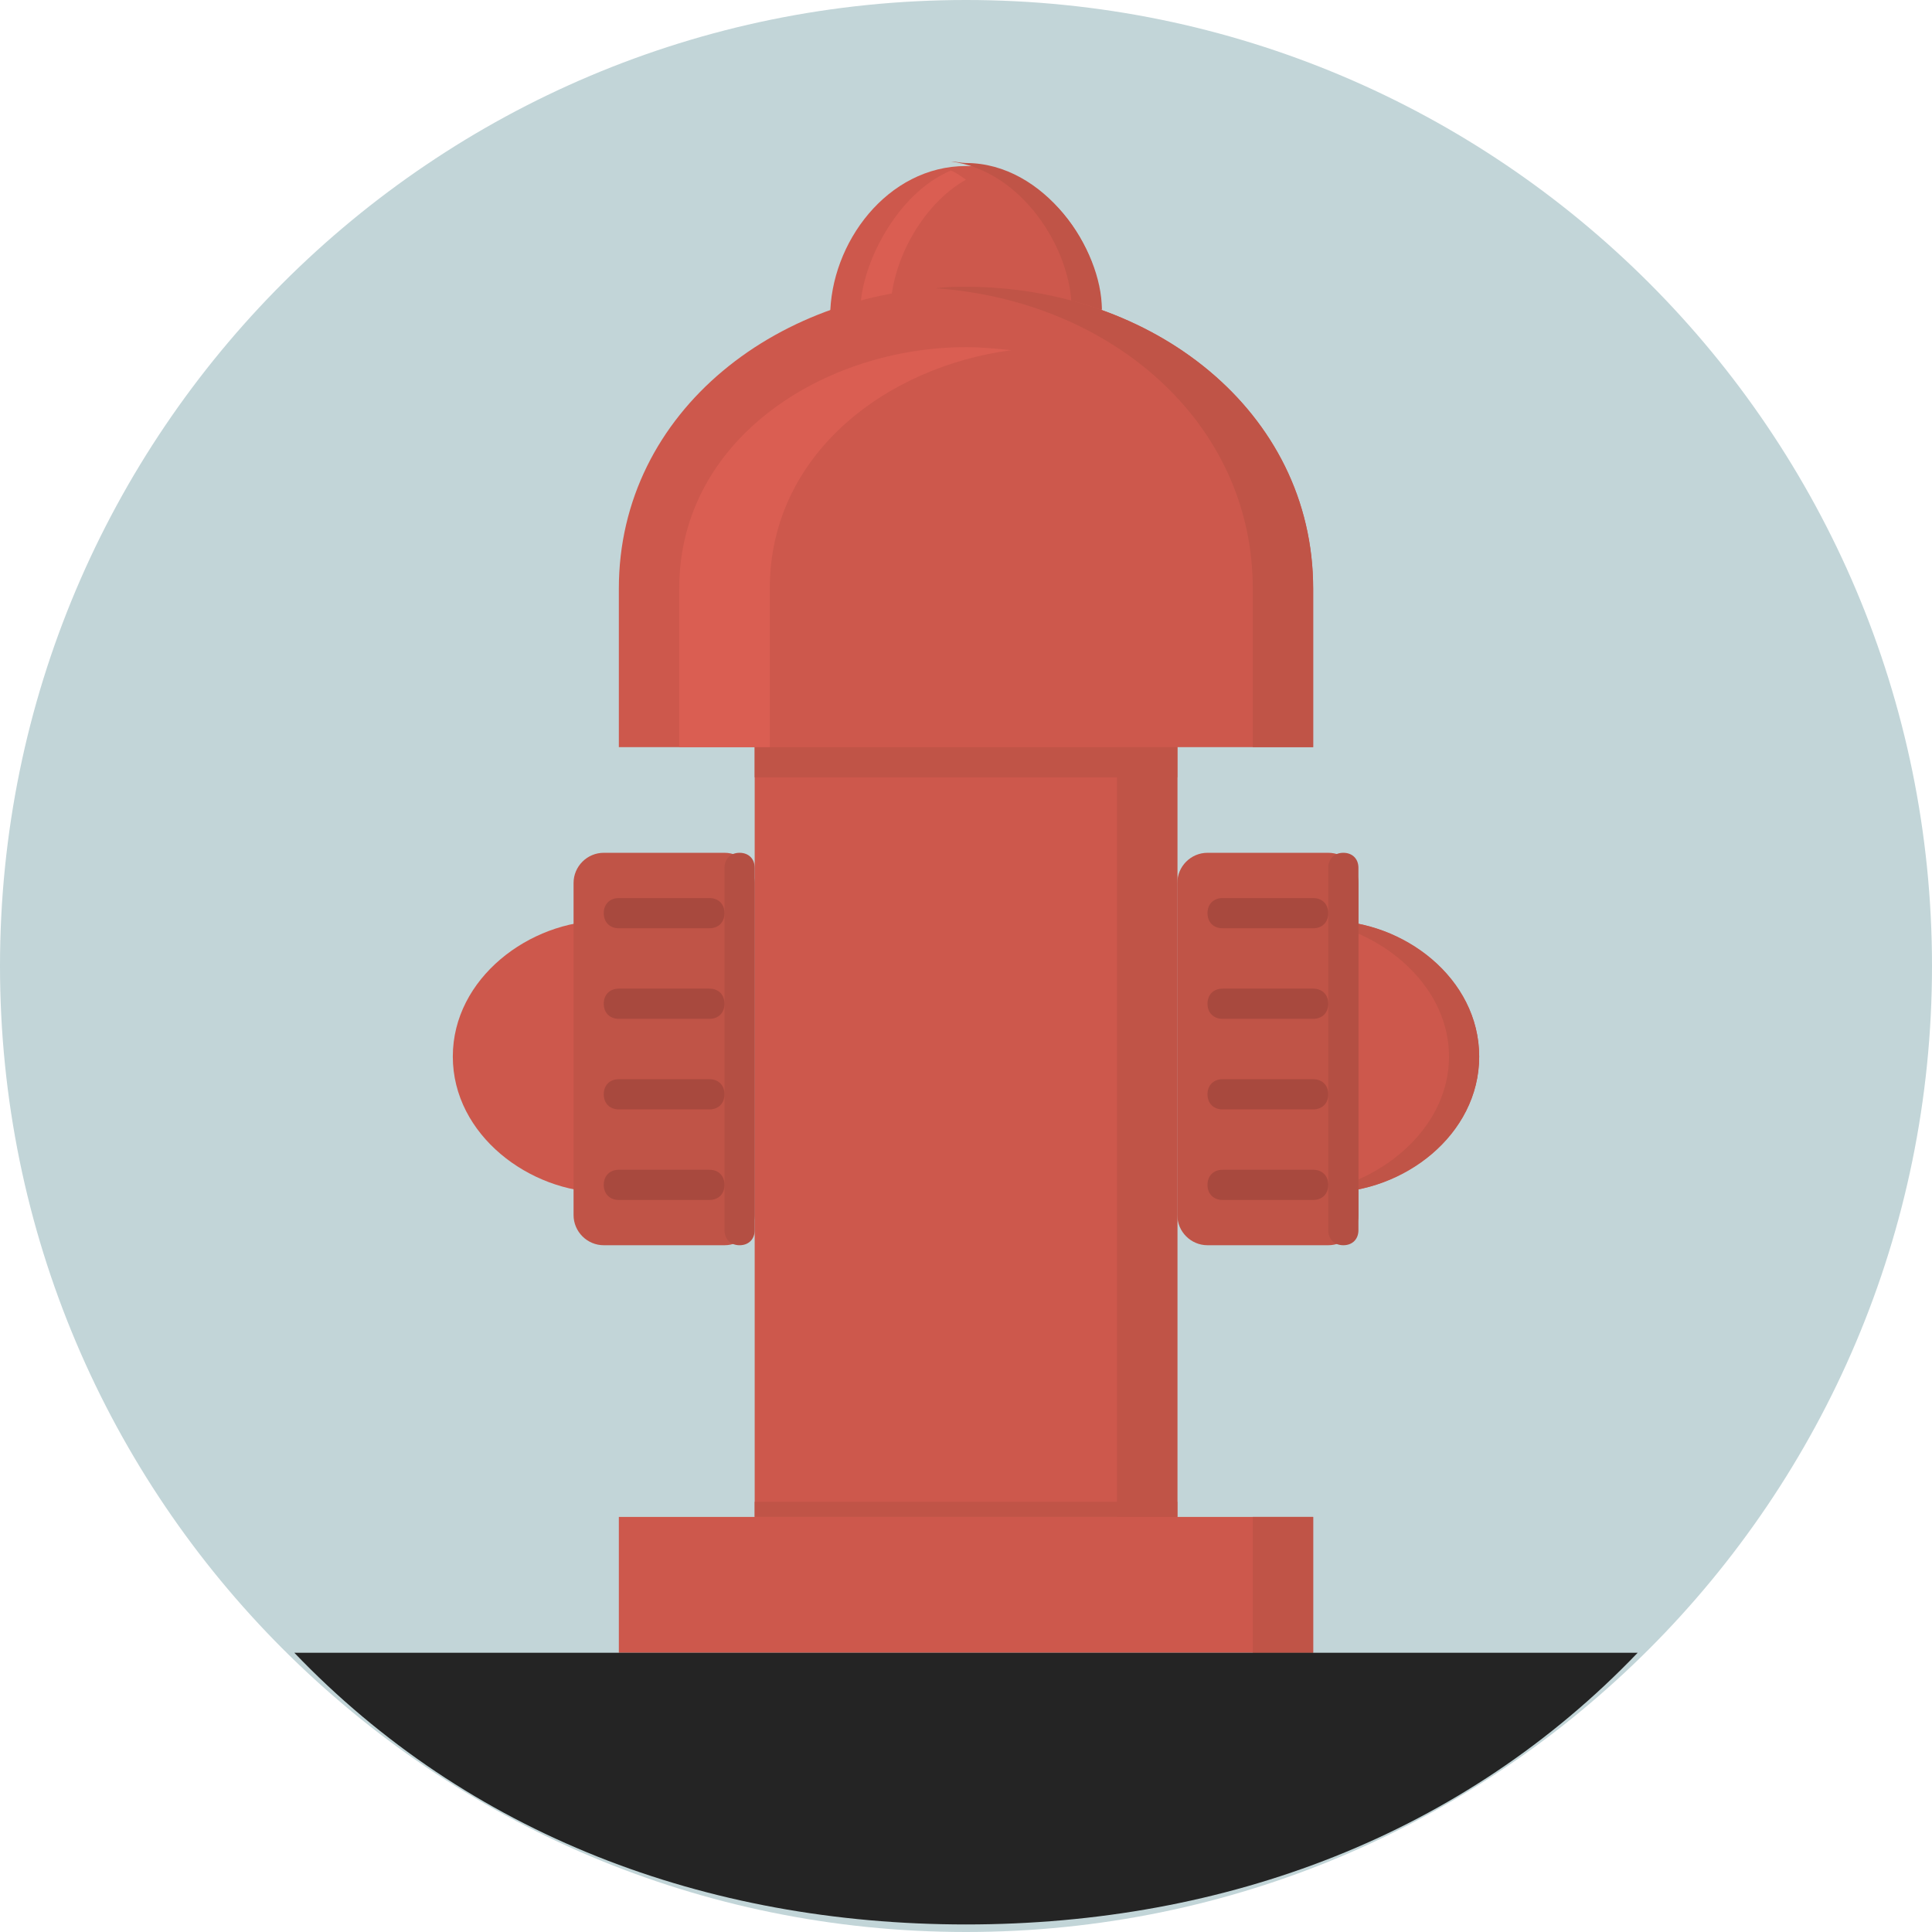
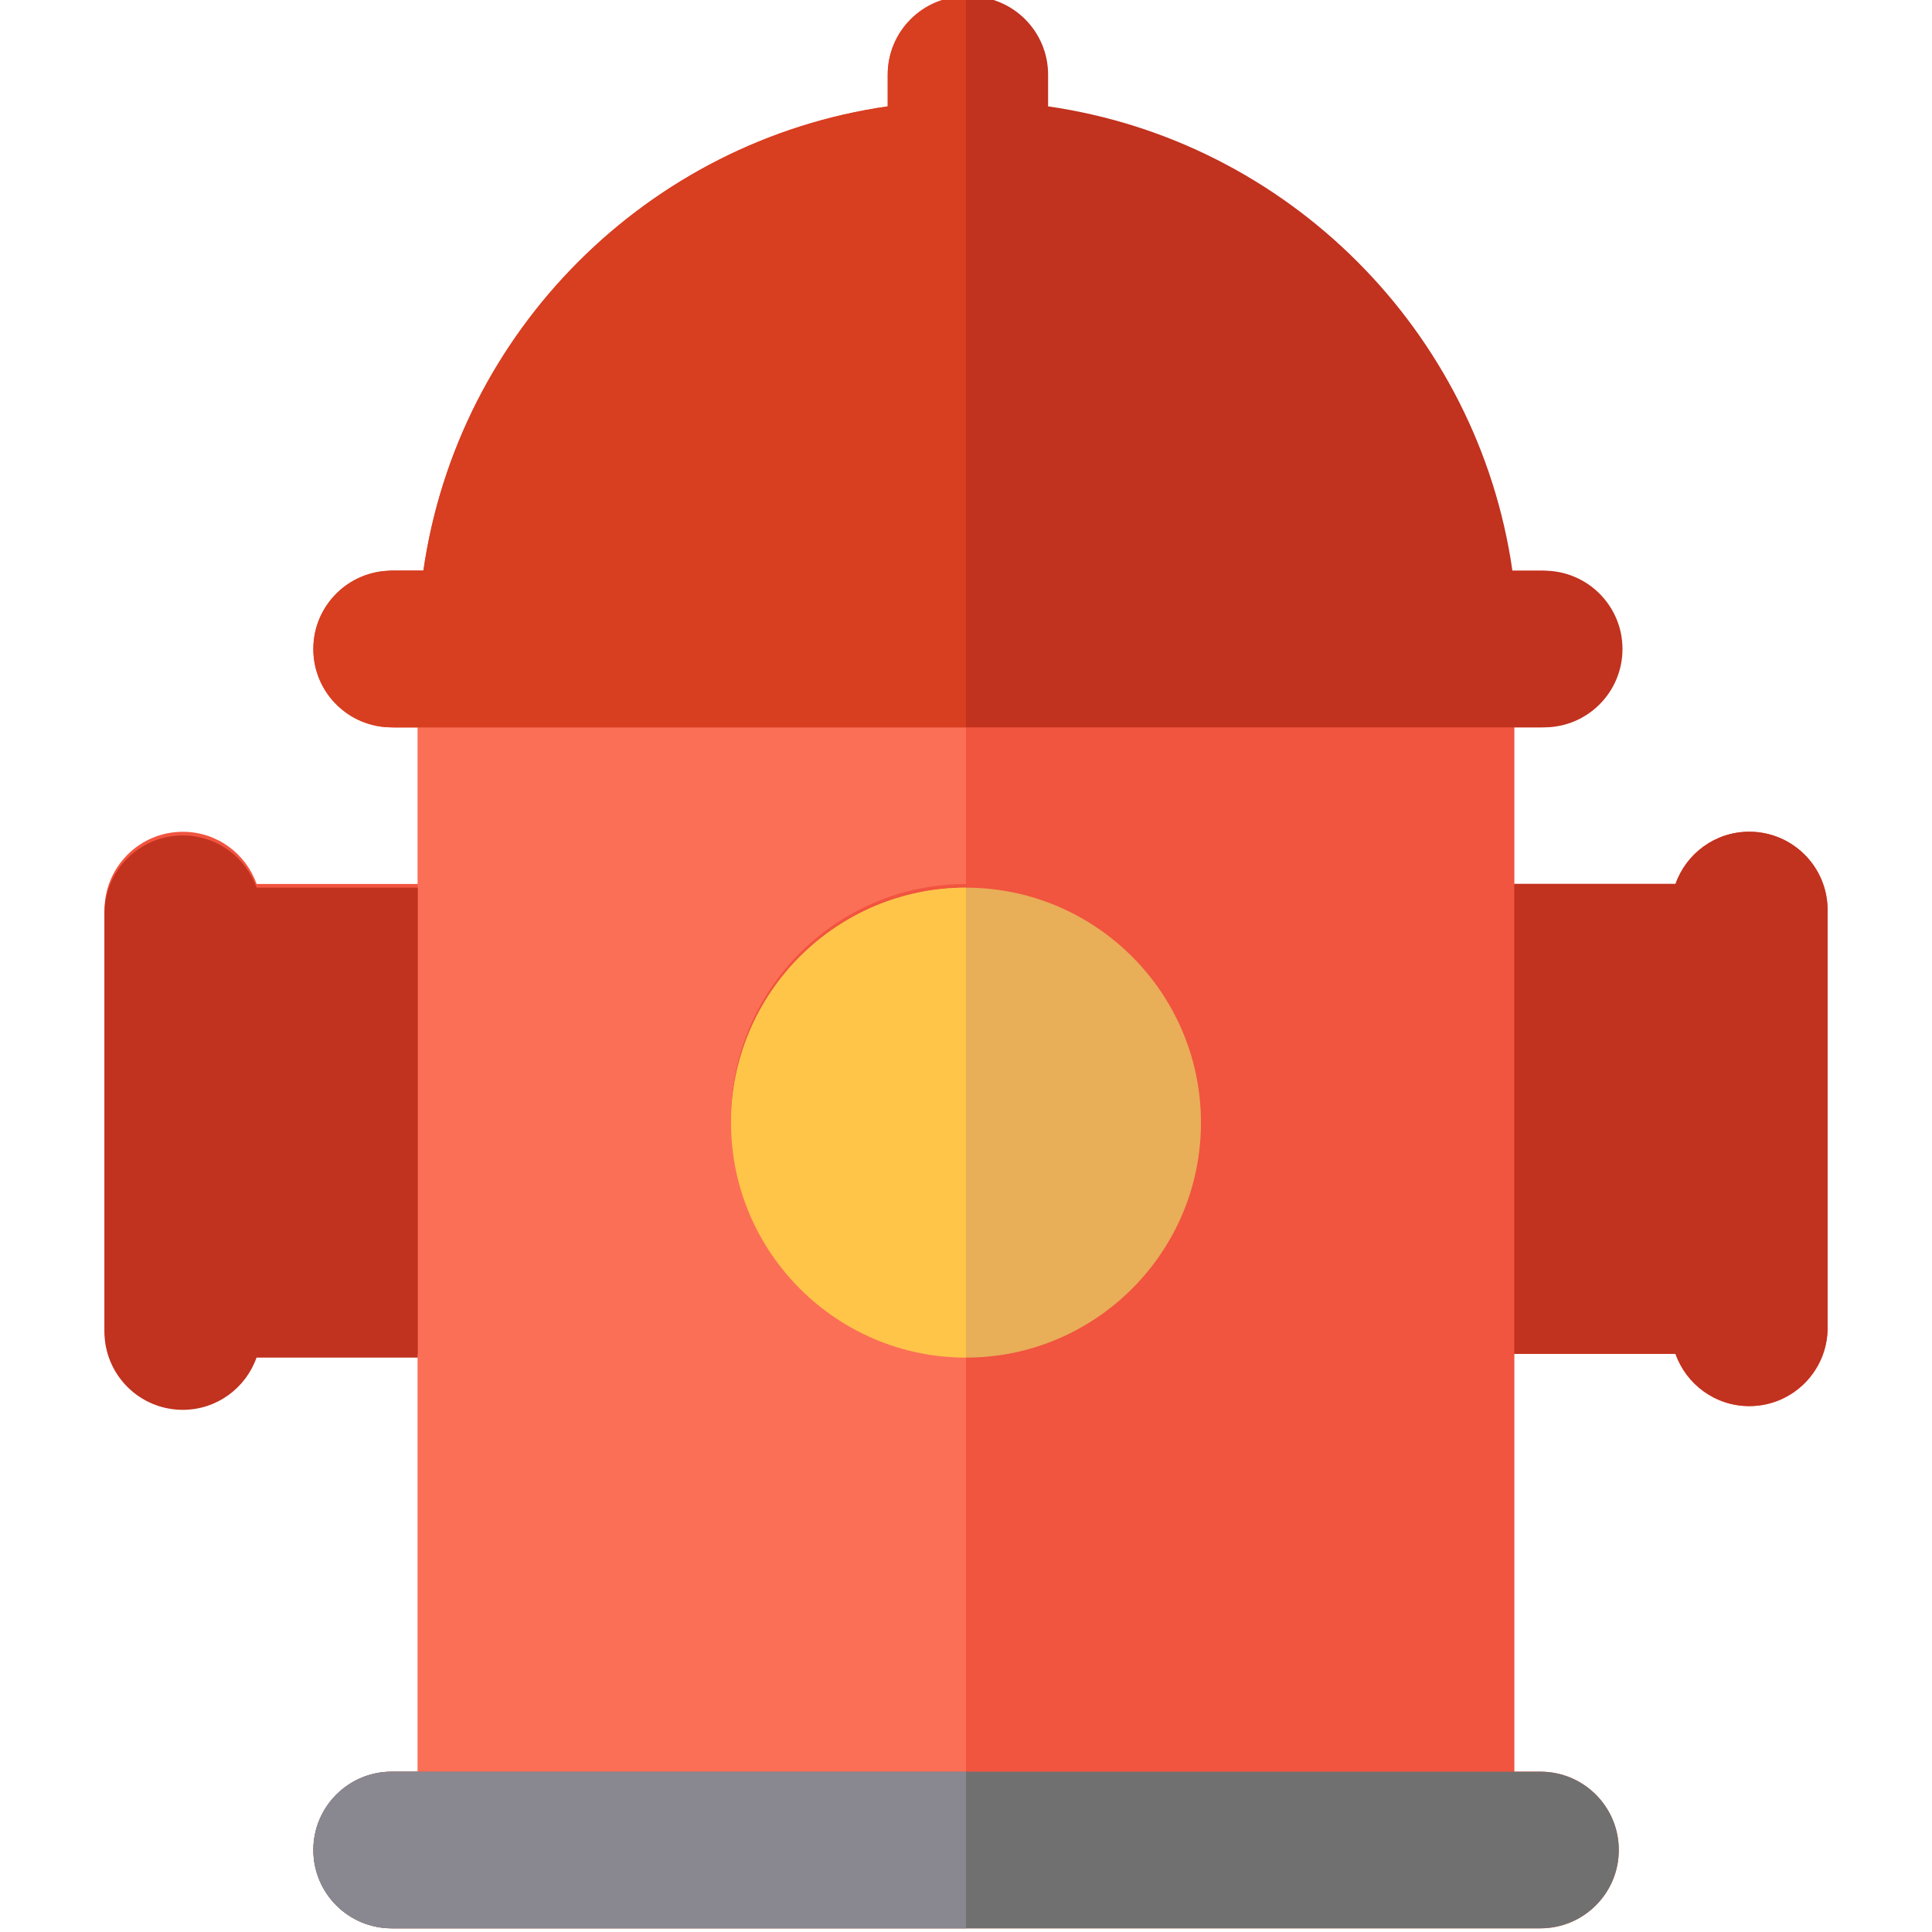
- <svg xmlns="http://www.w3.org/2000/svg" version="1.1" id="Layer_1" x="0px" y="0px" viewBox="0 0 128 128" style="enable-background:new 0 0 128 128;" xml:space="preserve">
-   <style type="text/css">
- 	.st0{fill:#C2D5D8;}
- 	.st1{fill:#CD584C;}
- 	.st2{fill:#C05447;}
- 	.st3{fill:#DA5E52;}
- 	.st4{fill:#B44F43;}
- 	.st5{fill:#A8493E;}
- 	.st6{fill:#242424;}
- </style>
+ <svg xmlns="http://www.w3.org/2000/svg" width="512" height="512">
  <g>
-     <circle class="st0" cx="64" cy="64" r="64" />
-     <rect x="41" y="100.5" class="st1" width="46" height="9" />
-     <rect x="83" y="100.5" class="st2" width="4" height="9" />
-     <rect x="50" y="48.5" class="st1" width="28" height="52" />
-     <rect x="74" y="48.5" class="st2" width="4" height="52" />
-     <rect x="50" y="49.5" class="st2" width="28" height="2" />
-     <rect x="50" y="99.5" class="st2" width="28" height="1" />
-     <path class="st1" d="M55,21c0-4.9,3.8-10,9-10c5.2,0,9,5.1,9,10H55z" />
-     <path class="st3" d="M64,11.9c-0.3-0.2-0.7-0.5-1-0.6c-3.6,1.5-6,6.3-6,9.3h2C59,17.5,61,13.6,64,11.9z" />
-     <path class="st2" d="M64,10.8c-0.3,0-0.7-0.1-1-0.1c4.7,0.6,8,5.8,8,9.8h2C73,16.5,69.2,10.8,64,10.8z" />
-     <path class="st1" d="M64,19c-12.3,0-23,8.2-23,20v10.5h23h23V39C87,27.2,76.3,19,64,19z" />
-     <path class="st3" d="M67,23.2c-1-0.1-2-0.2-3-0.2c-9.3,0-19,6-19,16v10.5h6V39C51,30.1,58.7,24.3,67,23.2z" />
-     <path class="st2" d="M64,19c-0.7,0-1.3,0-2,0.1c11.5,0.8,21,8.8,21,19.9v10.5h4V39C87,27.2,76.3,19,64,19z" />
-     <path class="st1" d="M40,79c-4.9,0-10-3.8-10-9c0-5.2,5.1-9,10-9V79z" />
-     <path class="st2" d="M50,58.5c0-1.1-0.9-2-2-2h-8c-1.1,0-2,0.9-2,2v22c0,1.1,0.9,2,2,2h8c1.1,0,2-0.9,2-2V58.5z" />
-     <path class="st1" d="M88,79c4.9,0,10-3.8,10-9c0-5.2-5.1-9-10-9V79z" />
-     <path class="st2" d="M88,61v0.2c4,0.9,8,4.3,8,8.8c0,4.5-4,7.9-8,8.8V79c5,0,10-3.8,10-9C98,64.8,93,61,88,61z" />
-     <path class="st2" d="M90,80.5c0,1.1-0.9,2-2,2h-8c-1.1,0-2-0.9-2-2v-22c0-1.1,0.9-2,2-2h8c1.1,0,2,0.9,2,2V80.5z" />
-     <path class="st4" d="M90,57.5c0-0.6-0.4-1-1-1l0,0c-0.6,0-1,0.4-1,1v24c0,0.6,0.4,1,1,1l0,0c0.6,0,1-0.4,1-1V57.5z" />
-     <path class="st4" d="M50,57.5c0-0.6-0.4-1-1-1l0,0c-0.6,0-1,0.4-1,1v24c0,0.6,0.4,1,1,1l0,0c0.6,0,1-0.4,1-1V57.5z" />
-     <g>
-       <path class="st5" d="M47,61.5h-6c-0.6,0-1-0.4-1-1c0-0.6,0.4-1,1-1h6c0.6,0,1,0.4,1,1C48,61.1,47.6,61.5,47,61.5z" />
-       <path class="st5" d="M47,67.5h-6c-0.6,0-1-0.4-1-1c0-0.6,0.4-1,1-1h6c0.6,0,1,0.4,1,1C48,67.1,47.6,67.5,47,67.5z" />
-       <path class="st5" d="M47,73.5h-6c-0.6,0-1-0.4-1-1c0-0.6,0.4-1,1-1h6c0.6,0,1,0.4,1,1C48,73.1,47.6,73.5,47,73.5z" />
-       <path class="st5" d="M47,79.5h-6c-0.6,0-1-0.4-1-1c0-0.6,0.4-1,1-1h6c0.6,0,1,0.4,1,1C48,79.1,47.6,79.5,47,79.5z" />
-     </g>
-     <g>
-       <path class="st5" d="M87,61.5h-6c-0.6,0-1-0.4-1-1c0-0.6,0.4-1,1-1h6c0.6,0,1,0.4,1,1C88,61.1,87.6,61.5,87,61.5z" />
-       <path class="st5" d="M87,67.5h-6c-0.6,0-1-0.4-1-1c0-0.6,0.4-1,1-1h6c0.6,0,1,0.4,1,1C88,67.1,87.6,67.5,87,67.5z" />
-       <path class="st5" d="M87,73.5h-6c-0.6,0-1-0.4-1-1c0-0.6,0.4-1,1-1h6c0.6,0,1,0.4,1,1C88,73.1,87.6,73.5,87,73.5z" />
-       <path class="st5" d="M87,79.5h-6c-0.6,0-1-0.4-1-1c0-0.6,0.4-1,1-1h6c0.6,0,1,0.4,1,1C88,79.1,87.6,79.5,87,79.5z" />
-     </g>
-     <path class="st6" d="M19.5,109.5c11.5,12,27.2,18,44.5,18c17.3,0,33-6,44.5-18H19.5z" />
+     <rect fill="none" id="canvas_background" height="402" width="582" y="-1" x="-1" />
+   </g>
+   <g>
+     <path id="svg_1" fill="#f1543f" d="m463.592,220.429c-9.033,0 -16.697,5.781 -19.55,13.838l-42.72,0l0,-41.513l6.919,0c11.463,0 20.757,-9.294 20.757,-20.757s-9.294,-20.757 -20.757,-20.757l-8.408,0c-9.129,-63.538 -59.514,-113.923 -123.052,-123.051l0,-8.408c0,-11.464 -9.294,-20.757 -20.757,-20.757s-20.757,9.293 -20.757,20.757l0,8.408c-63.538,9.129 -113.923,59.514 -123.052,123.052l-8.408,0c-11.463,0 -20.757,9.294 -20.757,20.757s9.293,20.757 20.757,20.757l6.919,0l0,41.514l-42.72,0c-2.853,-8.056 -10.517,-13.838 -19.55,-13.838c-11.463,0 -20.757,9.294 -20.757,20.757l0,13.836l0,83.027l0,13.838c0,11.463 9.293,20.757 20.757,20.757c9.033,0 16.697,-5.781 19.55,-13.838l42.72,0l0,110.703l-6.919,0c-11.463,0 -20.757,9.293 -20.757,20.757s9.295,20.756 20.758,20.756l27.676,0l124.54,0l124.541,0l27.676,0c11.463,0 20.757,-9.293 20.757,-20.757s-9.294,-20.757 -20.757,-20.757l-6.919,0l0,-110.702l42.72,0c2.853,8.056 10.517,13.838 19.55,13.838c11.463,0 20.757,-9.294 20.757,-20.757l0,-13.838l0,-83.027l0,-13.838c-0.001,-11.463 -9.294,-20.757 -20.757,-20.757z" />
+     <path id="svg_2" fill="#707070" d="m408.24,469.511l-6.919,0l-20.757,0l-20.757,0l-103.783,0l-103.784,0l-20.757,0l-20.757,0l-6.919,0c-11.463,0 -20.757,9.293 -20.757,20.757s9.295,20.756 20.758,20.756l27.676,0l124.54,0l124.541,0l27.676,0c11.463,0 20.757,-9.293 20.757,-20.757s-9.295,-20.756 -20.758,-20.756z" />
+     <path id="svg_3" fill="#c1321f" d="m409.216,151.24l-8.408,0c-9.128,-63.538 -59.513,-113.923 -123.051,-123.051l0,-8.408c0,-11.464 -9.294,-20.757 -20.757,-20.757s-20.757,9.293 -20.757,20.757l0,8.408c-63.538,9.129 -113.923,59.514 -123.052,123.052l-8.408,0c-11.463,0 -20.757,9.294 -20.757,20.757s9.293,20.757 20.757,20.757l6.919,0l20.757,0l20.757,0l103.784,0l103.784,0l20.757,0l20.757,0l6.919,0c11.463,0 20.757,-9.294 20.757,-20.757s-9.295,-20.758 -20.758,-20.758z" />
+     <path id="svg_4" fill="#e8ae58" d="m256,235.243c-34.336,0 -62.27,27.934 -62.27,62.27s27.934,62.27 62.27,62.27s62.27,-27.934 62.27,-62.27s-27.934,-62.27 -62.27,-62.27z" />
+     <path id="svg_5" fill="#fc6f57" d="m152.216,469.511l103.784,0l0,-110.703c-34.337,0 -62.27,-27.933 -62.27,-62.27s27.933,-62.27 62.27,-62.27l0,-41.514l-103.784,0l-20.757,0l-20.757,0l0,41.514l0,20.756l0,20.757l0,41.513l0,20.757l0,20.757l0,110.703l20.757,0l20.757,0z" />
+     <path id="svg_6" fill="#c1321f" d="m110.703,318.27l0,-41.513l0,-20.757l0,-20.757l-42.72,0c-2.853,-8.056 -10.517,-13.838 -19.55,-13.838c-11.463,0 -20.757,9.294 -20.757,20.757l0,13.838l0,83.027l0,13.838c0,11.463 9.293,20.757 20.757,20.757c9.033,0 16.697,-5.781 19.55,-13.838l42.72,0l0,-20.757l0,-20.757z" />
+     <path id="svg_7" fill="#ffc549" d="m193.73,297.514c0,34.337 27.933,62.27 62.27,62.27l0,-124.541c-34.337,0 -62.27,27.933 -62.27,62.271z" />
+     <path id="svg_8" fill="#898890" d="m152.216,469.511l-20.757,0l-20.757,0l-6.919,0c-11.463,0 -20.757,9.293 -20.757,20.757s9.295,20.756 20.758,20.756l27.676,0l124.54,0l0,-41.513l-103.784,0z" />
+     <path id="svg_9" fill="#d83e20" d="m152.216,192.754l103.784,0l0,-193.73c-11.463,0 -20.757,9.293 -20.757,20.757l0,8.408c-63.538,9.129 -113.923,59.514 -123.052,123.052l-8.408,0c-11.463,0 -20.757,9.294 -20.757,20.757s9.293,20.757 20.757,20.757l6.919,0l20.757,0l20.757,0l0,-0.001z" />
+     <path id="svg_10" fill="#c1321f" d="m463.568,220.405c-9.033,0 -16.697,5.781 -19.55,13.838l-42.72,0l0,20.757l0,20.757l0,41.513l0,20.757l0,20.757l42.72,0c2.852,8.056 10.517,13.838 19.55,13.838c11.463,0 20.757,-9.294 20.757,-20.757l0,-13.838l0,-83.027l0,-13.838c-0.001,-11.463 -9.294,-20.757 -20.757,-20.757z" />
+     <g id="svg_11" />
+     <g id="svg_12" />
+     <g id="svg_13" />
+     <g id="svg_14" />
+     <g id="svg_15" />
+     <g id="svg_16" />
+     <g id="svg_17" />
+     <g id="svg_18" />
+     <g id="svg_19" />
+     <g id="svg_20" />
+     <g id="svg_21" />
+     <g id="svg_22" />
+     <g id="svg_23" />
+     <g id="svg_24" />
+     <g id="svg_25" />
  </g>
</svg>
